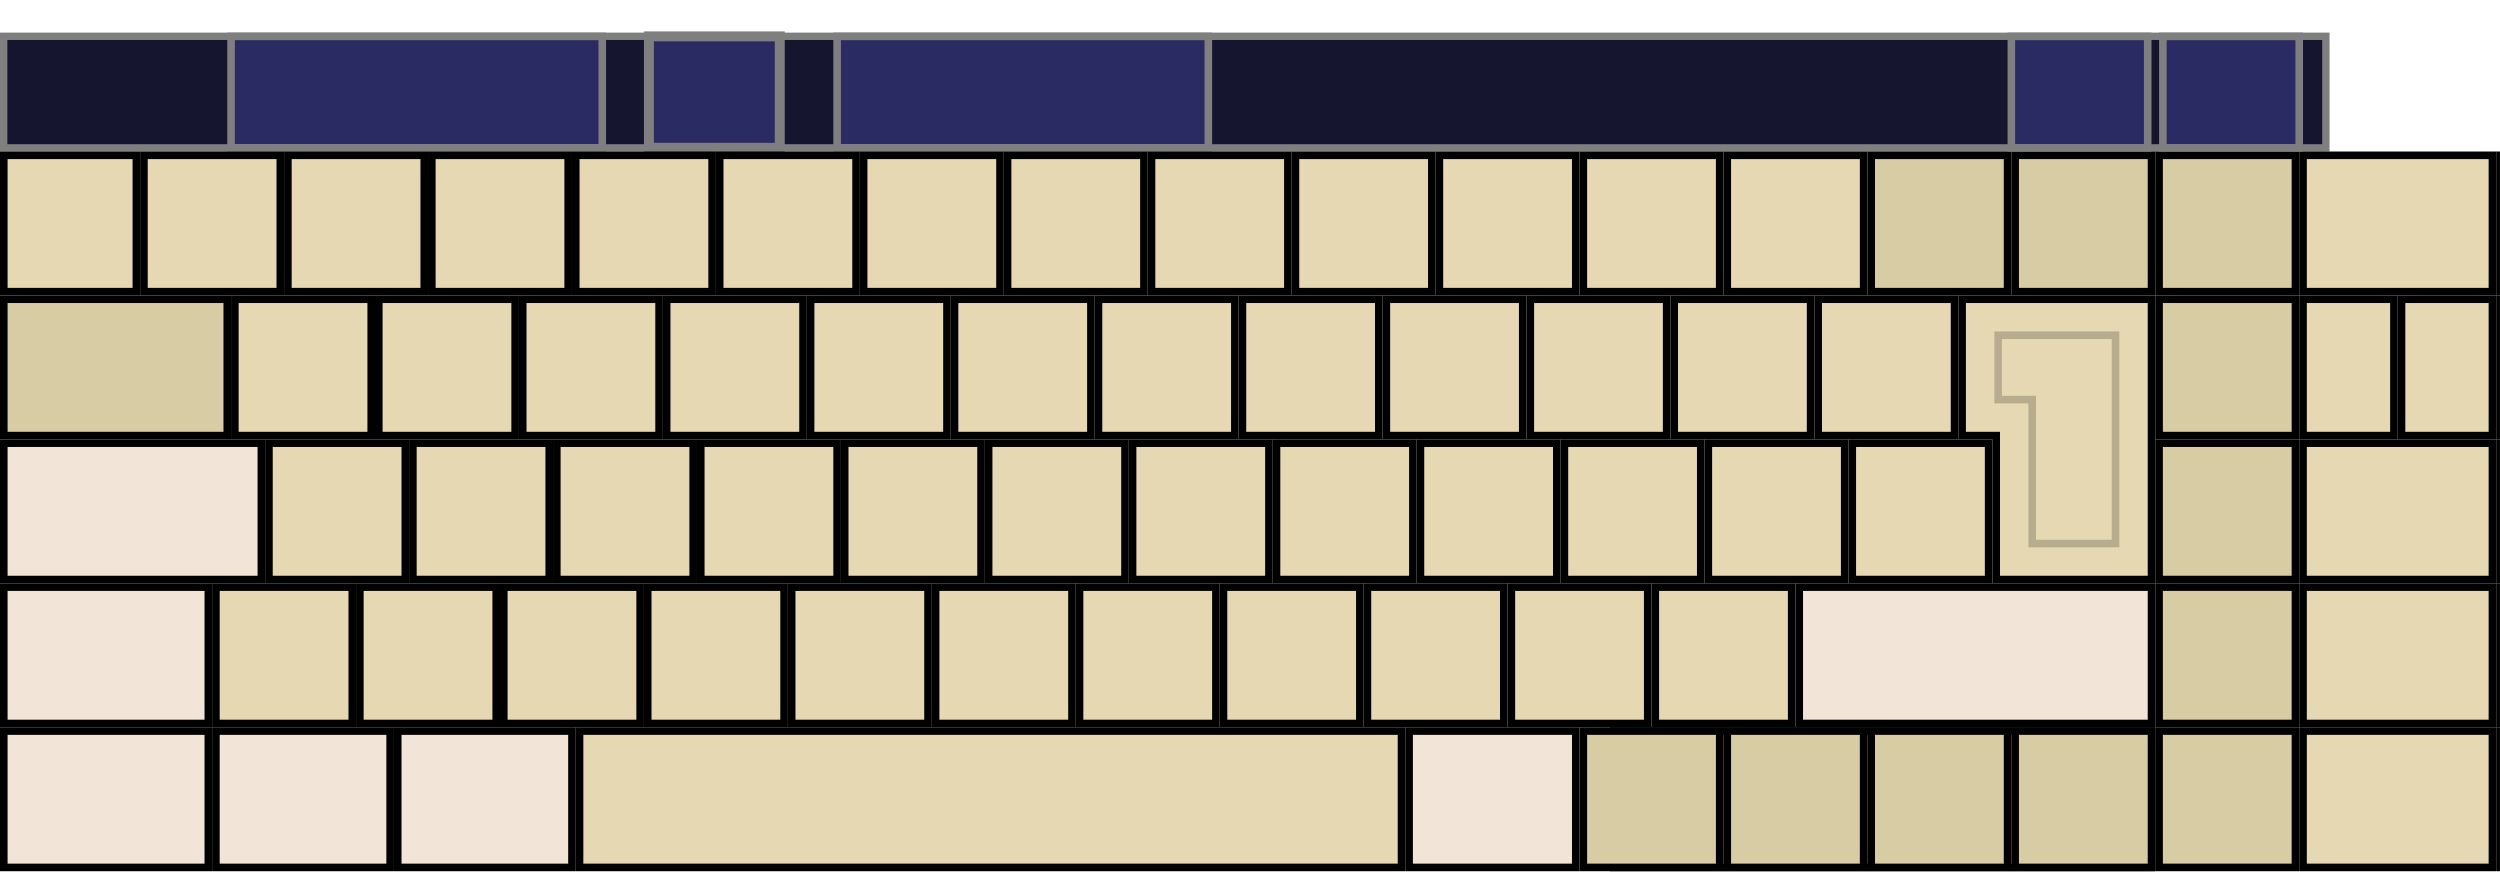
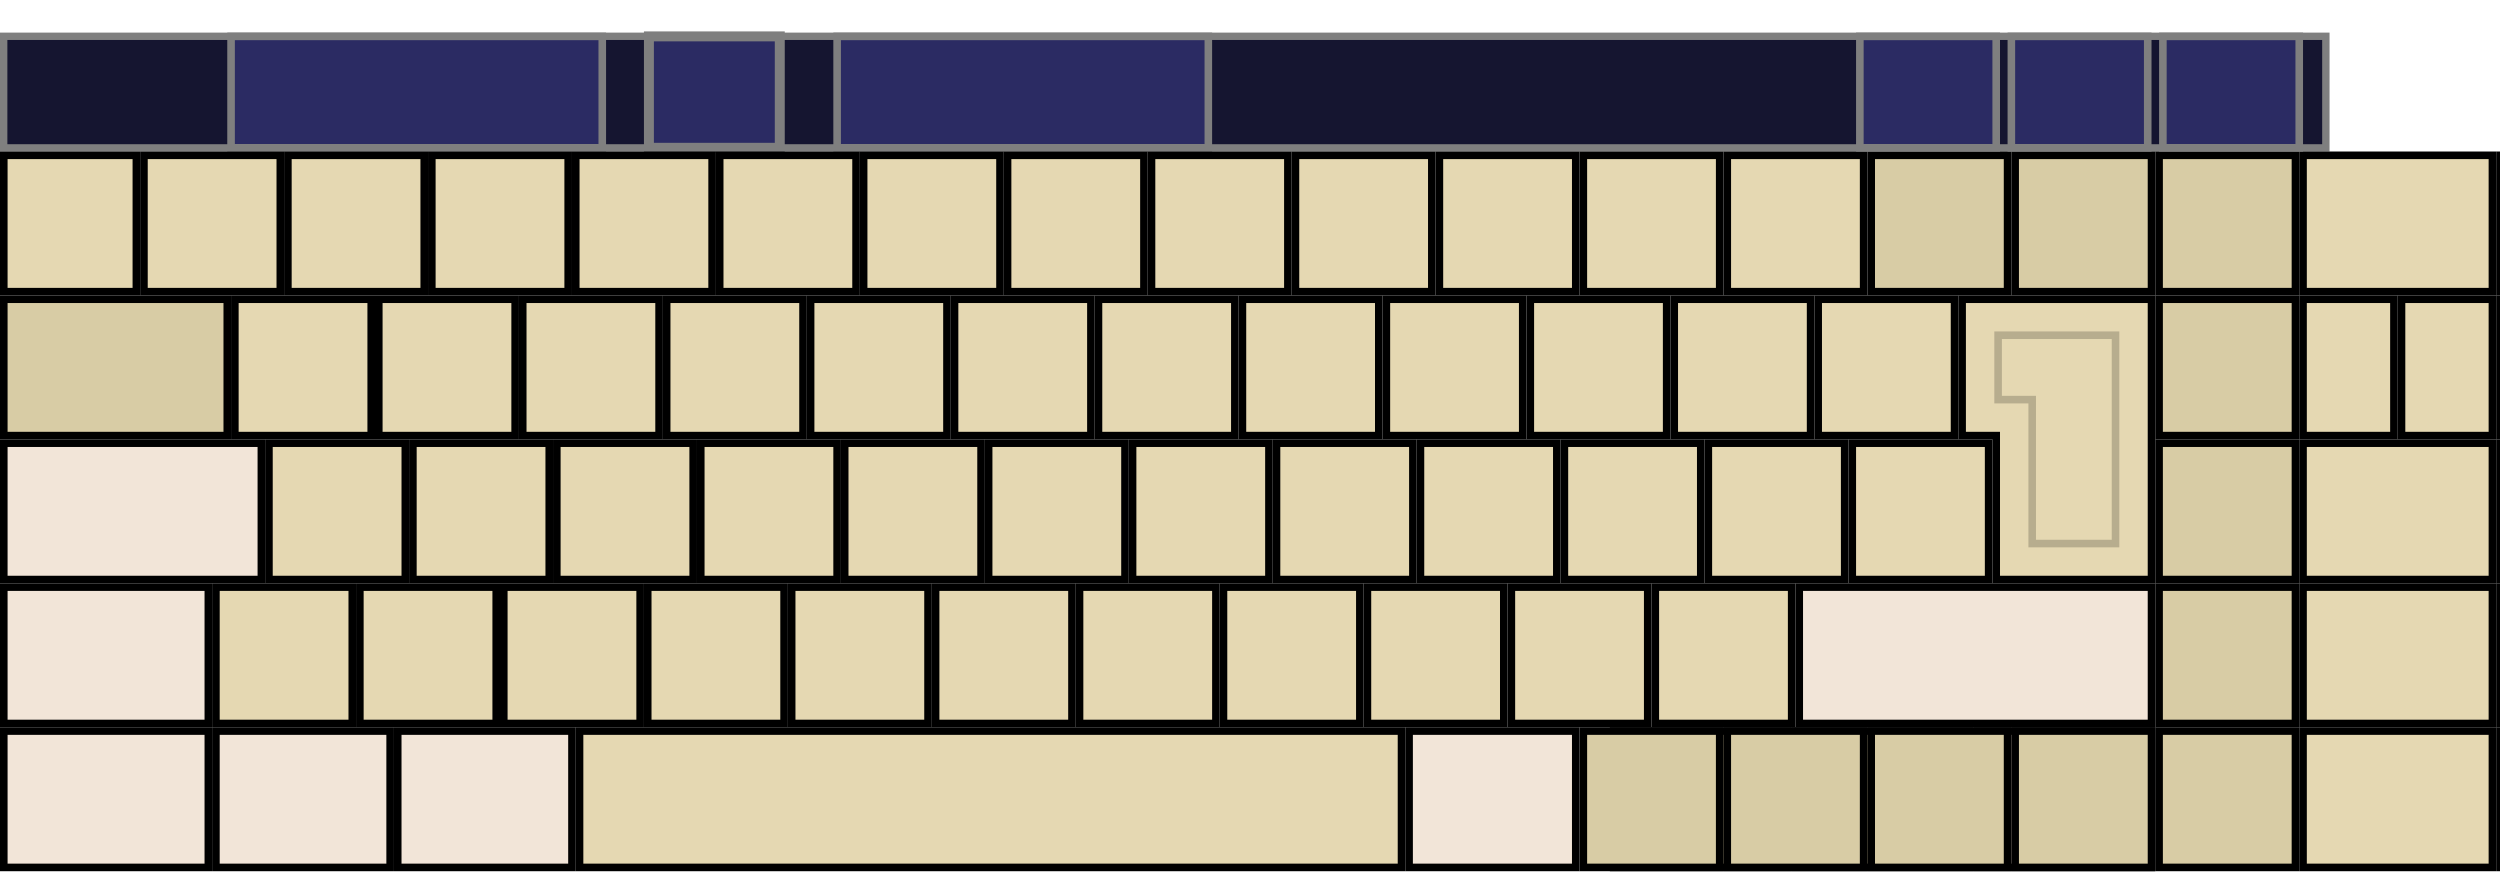
<svg xmlns="http://www.w3.org/2000/svg" id="svg2" height="115" width="330" version="1.0">
  <defs id="defs90" />
  <rect id="wordlist" height="14.733" width="306.528" y="4.79" x="0.486" style="fill:#151530;stroke:#7f7f7f;stroke-width:0.972;stroke-miterlimit:4;stroke-dasharray:none" />
  <rect id="prediction" height="14.707" width="49" y="4.803" x="110.5" style="color:#000000;fill:#2b2b63;fill-opacity:1;fill-rule:nonzero;stroke:#7f7f7f;stroke-width:1;stroke-linecap:butt;stroke-linejoin:miter;stroke-miterlimit:4;stroke-opacity:1;stroke-dasharray:none;stroke-dashoffset:0;marker:none;visibility:visible;display:inline;overflow:visible;enable-background:accumulate" />
  <rect id="correction" height="14.707" width="49" y="4.803" x="30.5" style="color:#000000;fill:#2b2b63;fill-opacity:1;fill-rule:nonzero;stroke:#7f7f7f;stroke-width:1;stroke-linecap:butt;stroke-linejoin:miter;stroke-miterlimit:4;stroke-opacity:1;stroke-dasharray:none;stroke-dashoffset:0;marker:none;visibility:visible;display:inline;overflow:visible;enable-background:accumulate" />
  <rect id="expand-corrections" height="14.707" width="17.273" y="4.803" x="85.657" style="fill:#2b2b63;stroke:#7f7f7f;stroke-width:1.314;stroke-miterlimit:4;stroke-dasharray:none" />
  <rect id="AB01" style="fill:#e5d8b2;stroke:#000000" height="18" width="18" y="77.5" x="47.5" />
  <rect id="AE02" style="fill:#e5d8b2;stroke:#000000" height="18" width="18" y="20.5" x="38" />
  <rect id="AE03" style="fill:#e5d8b2;stroke:#000000" height="18" width="18" y="20.5" x="57" />
  <rect id="AD09" style="fill:#e5d8b2;stroke:#000000" height="18" width="18" y="39.5" x="183" />
  <rect id="AE01" style="fill:#e5d8b2;stroke:#000000" height="18" width="18" y="20.5" x="19" />
  <rect id="AE06" style="fill:#e5d8b2;stroke:#000000" height="18" width="18" y="20.5" x="114" />
  <rect id="AE07" style="fill:#e5d8b2;stroke:#000000" height="18" width="18" y="20.5" x="133" />
  <rect id="AE04" style="fill:#e5d8b2;stroke:#000000" height="18" width="18" y="20.5" x="76" />
  <rect id="AE05" style="fill:#e5d8b2;stroke:#000000" height="18" width="18" y="20.5" x="95" />
  <rect id="AD03" style="fill:#e5d8b2;stroke:#000000" height="18" width="18" y="39.5" x="69" />
  <rect id="AD02" style="fill:#e5d8b2;stroke:#000000" height="18" width="18" y="39.5" x="50" />
  <rect id="AD01" style="fill:#e5d8b2;stroke:#000000" height="18" width="18" y="39.5" x="31" />
  <rect id="AE09" style="fill:#e5d8b2;stroke:#000000" height="18" width="18" y="20.5" x="171" />
  <rect id="AD07" style="fill:#e5d8b2;stroke:#000000" height="18" width="18" y="39.5" x="145" />
  <rect id="AD06" style="fill:#e5d8b2;stroke:#000000" height="18" width="18" y="39.5" x="126" />
  <rect id="AD05" style="fill:#e5d8b2;stroke:#000000" height="18" width="18" y="39.5" x="107" />
  <rect id="AD04" style="fill:#e5d8b2;stroke:#000000" height="18" width="18" y="39.5" x="88" />
  <rect id="AB10" style="fill:#e5d8b2;stroke:#000000" height="18" width="18" y="77.5" x="218.5" />
  <rect id="AC11" style="fill:#e5d8b2;stroke:#000000" height="18" width="18" y="58.5" x="225.5" />
  <rect id="AC10" style="fill:#e5d8b2;stroke:#000000" height="18" width="18" y="58.5" x="206.5" />
  <rect id="TLDE" style="fill:#e5d8b2;stroke:#000000;stroke-width:1" height="18" width="17.5" y="20.5" x="0.5" />
  <rect id="LSGT" style="fill:#e5d8b2;stroke:#000000" height="18" width="18" y="77.5" x="28.5" />
  <rect id="BKSL" style="fill:#e5d8b2;stroke:#000000;stroke-width:1" height="18" width="18" y="58.5" x="244.5" />
  <rect id="AD10" style="fill:#e5d8b2;stroke:#000000" height="18" width="18" y="39.5" x="202" />
  <rect id="AD11" style="fill:#e5d8b2;stroke:#000000" height="18" width="18" y="39.5" x="221" />
  <rect id="AD12" style="fill:#e5d8b2;stroke:#000000" height="18" width="18" y="39.5" x="240" />
  <rect id="AB08" style="fill:#e5d8b2;stroke:#000000" height="18" width="18" y="77.5" x="180.5" />
  <rect id="AE11" style="fill:#e5d8b2;stroke:#000000" height="18" width="18" y="20.5" x="209" />
  <rect id="AE10" style="fill:#e5d8b2;stroke:#000000" height="18" width="18" y="20.5" x="190" />
  <rect id="AE12" style="fill:#e5d8b2;stroke:#000000" height="18" width="18" y="20.5" x="228" />
  <rect id="AC04" style="fill:#e5d8b2;stroke:#000000" height="18" width="18" y="58.5" x="92.5" />
  <rect id="AC05" style="fill:#e5d8b2;stroke:#000000" height="18" width="18" y="58.5" x="111.5" />
  <rect id="AC06" style="fill:#e5d8b2;stroke:#000000" height="18" width="18" y="58.5" x="130.5" />
  <rect id="AC07" style="fill:#e5d8b2;stroke:#000000" height="18" width="18" y="58.5" x="149.5" />
  <rect id="AB09" style="fill:#e5d8b2;stroke:#000000" height="18" width="18" y="77.5" x="199.5" />
  <rect id="AC01" style="fill:#e5d8b2;stroke:#000000" height="18" width="18" y="58.5" x="35.5" />
  <rect id="AC02" style="fill:#e5d8b2;stroke:#000000" height="18" width="18" y="58.5" x="54.5" />
  <rect id="AC03" style="fill:#e5d8b2;stroke:#000000" height="18" width="18" y="58.5" x="73.5" />
  <rect id="AB05" style="fill:#e5d8b2;stroke:#000000" height="18" width="18" y="77.5" x="123.5" />
  <rect id="AB04" style="fill:#e5d8b2;stroke:#000000" height="18" width="18" y="77.5" x="104.5" />
  <rect id="AE08" style="fill:#e5d8b2;stroke:#000000" height="18" width="18" y="20.5" x="152" />
  <rect id="AB06" style="fill:#e5d8b2;stroke:#000000" height="18" width="18" y="77.5" x="142.5" />
  <rect id="AC08" style="fill:#e5d8b2;stroke:#000000" height="18" width="18" y="58.5" x="168.5" />
  <rect id="AC09" style="fill:#e5d8b2;stroke:#000000" height="18" width="18" y="58.5" x="187.5" />
  <rect id="AB03" style="fill:#e5d8b2;stroke:#000000" height="18" width="18" y="77.5" x="85.5" />
  <rect id="AB02" style="fill:#e5d8b2;stroke:#000000" height="18" width="18" y="77.5" x="66.5" />
  <rect id="AD08" style="fill:#e5d8b2;stroke:#000000" height="18" width="18" y="39.5" x="164" />
  <rect id="AB07" style="fill:#e5d8b2;stroke:#000000" height="18" width="18" y="77.5" x="161.5" />
  <rect id="RCTL" style="fill:#f2e5d8;stroke:#000000" height="18" width="23" y="96.5" x="261" />
  <rect id="LCTL" style="fill:#f2e5d8;stroke:#000000" height="18" width="27" y="96.5" x="0.5" />
  <rect id="LALT" style="fill:#f2e5d8;stroke:#000000" height="18" width="23" y="96.5" x="52.5" />
  <rect id="MENU" style="fill:#d8cca5;stroke:#000000" height="18" width="23" y="96.5" x="237" />
  <rect id="RWIN" style="fill:#d8cca5;stroke:#000000" height="18" width="23" y="96.5" x="213" />
  <rect id="LWIN" style="fill:#f2e5d8;stroke:#000000" height="18" width="23" y="96.5" x="28.5" />
  <rect id="BKSP" style="fill:#d8cca5;stroke:#000000;stroke-width:1" height="18" width="18" y="20.5" x="247" />
  <rect id="DELE" style="fill:#d8cca5;stroke:#000000;stroke-width:1" height="18" width="18" y="20.5" x="266" />
  <rect id="TAB" style="fill:#d8cca5;stroke:#000000;stroke-width:1" height="18" width="29.5" y="39.5" x="0.5" />
  <rect id="CAPS" style="fill:#f2e5d8;stroke:#000000;stroke-width:1" height="18" width="34" y="58.5" x="0.5" />
  <rect id="RTRN_" style="fill:#d8cca5;stroke:#000000" height="18" width="42" y="-57.319" x="250.371" />
  <rect id="LFSH" style="fill:#f2e5d8;stroke:#000000;stroke-width:1" height="18" width="27" y="77.5" x="0.5" />
  <rect id="RTSH" style="fill:#f2e5d8;stroke:#000000;stroke-width:1" height="18" width="46.5" y="77.5" x="237.5" />
  <rect id="SPCE" style="fill:#e5d8b2;stroke:#000000;stroke-width:1" height="18" width="108.5" y="96.5" x="76.5" />
  <rect id="RALT" style="fill:#f2e5d8;stroke:#000000" height="18" width="22" y="96.5" x="186" />
  <rect id="LEFT" style="fill:#d8cca5;stroke:#000000" height="18" width="18" y="96.5" x="209" />
  <rect id="RGHT" style="fill:#d8cca5;stroke:#000000" height="18" width="18" y="96.5" x="228" />
  <rect id="UP" style="fill:#d8cca5;stroke:#000000" height="18" width="18" y="96.5" x="247" />
  <rect id="DOWN" style="fill:#d8cca5;stroke:#000000" height="18" width="18" y="96.5" x="266" />
  <rect id="middleclick" style="fill:#d8cca5;stroke:#000000" height="18" width="18" y="20.5" x="285" />
  <rect id="secondaryclick" style="fill:#d8cca5;stroke:#000000" height="18" width="18" y="39.5" x="285" />
  <rect id="doubleclick" style="fill:#d8cca5;stroke:#000000" height="18" width="18" y="58.5" x="285" />
  <rect id="dragclick" style="fill:#d8cca5;stroke:#000000" height="18" width="18" y="77.5" x="285" />
  <rect id="hoverclick" style="fill:#d8cca5;stroke:#000000" height="18" width="18" y="96.5" x="285" />
  <rect id="hide" style="fill:#e5d8b2;stroke:#000000" height="18" width="25" y="20.5" x="304" />
  <rect id="showclick" style="fill:#e5d8b2;stroke:#000000" height="18" width="12" y="39.5" x="304" />
  <rect id="move" style="fill:#e5d8b2;stroke:#000000" height="18" width="12" y="39.5" x="317" />
  <rect id="layer0" style="fill:#e5d8b2;stroke:#000000" height="18" width="25" y="58.5" x="304" />
  <rect id="layer1" style="fill:#e5d8b2;stroke:#000000" height="18" width="25" y="77.5" x="304" />
  <rect id="layer2" style="fill:#e5d8b2;stroke:#000000" height="18" width="25" y="96.5" x="304" />
  <rect id="inputline" style="fill:#151530;fill-opacity:0.594;stroke:#000000;stroke-width:1" height="18" width="246" y="-53.768" x="-50.212" />
  <rect x="330" y="20.5" width="22" height="18" style="fill:#e5d8b2;stroke:#000000;stroke-width:1" id="move.wordlist" />
  <rect id="showclick.wordlist" style="fill:#e5d8b2;stroke:#000000;stroke-width:1" height="18" width="22" y="39.5" x="330" />
  <rect x="330" y="58.5" width="22" height="18" style="fill:#e5d8b2;stroke:#000000;stroke-width:1" id="layer0.wordlist" />
  <rect x="330" y="77.5" width="22" height="18" style="fill:#e5d8b2;stroke:#000000;stroke-width:1" id="layer1.wordlist" />
  <rect x="330" y="96.5" width="22" height="18" style="fill:#e5d8b2;stroke:#000000;stroke-width:1" id="layer2.wordlist" />
  <rect style="fill:#2b2b63;stroke:#7f7f7f;stroke-width:1;stroke-miterlimit:4;stroke-dasharray:none" x="285.5" y="4.803" width="18" height="14.707" id="hide.wordlist" />
  <rect id="language.wordlist" height="14.707" width="18" y="4.803" x="265.5" style="fill:#2b2b63;stroke:#7f7f7f;stroke-width:1;stroke-miterlimit:4;stroke-dasharray:none" />
  <g id="RTRN">
    <path id="RTRN_100pct" d="m 259,39.5 25,0 0,37 -20.5,0 0,-19 -4.5,0 z" style="fill:#e5d8b2;fill-opacity:1;stroke:#000000;stroke-width:1" />
    <path style="opacity:0.2;fill:#e5d8b2;fill-opacity:1;stroke:#000000;stroke-width:1" d="m 263.75,44.25 15.5,0 0,27.5 -11,0 0,-19 -4.5,0 z" id="RTRN_50pct" />
  </g>
+   <rect style="fill:#2b2b63;stroke:#7f7f7f;stroke-width:1;stroke-miterlimit:4;stroke-dasharray:none" x="245.5" y="4.803" width="18" height="14.707" id="pause-learning.wordlist" />
</svg>
